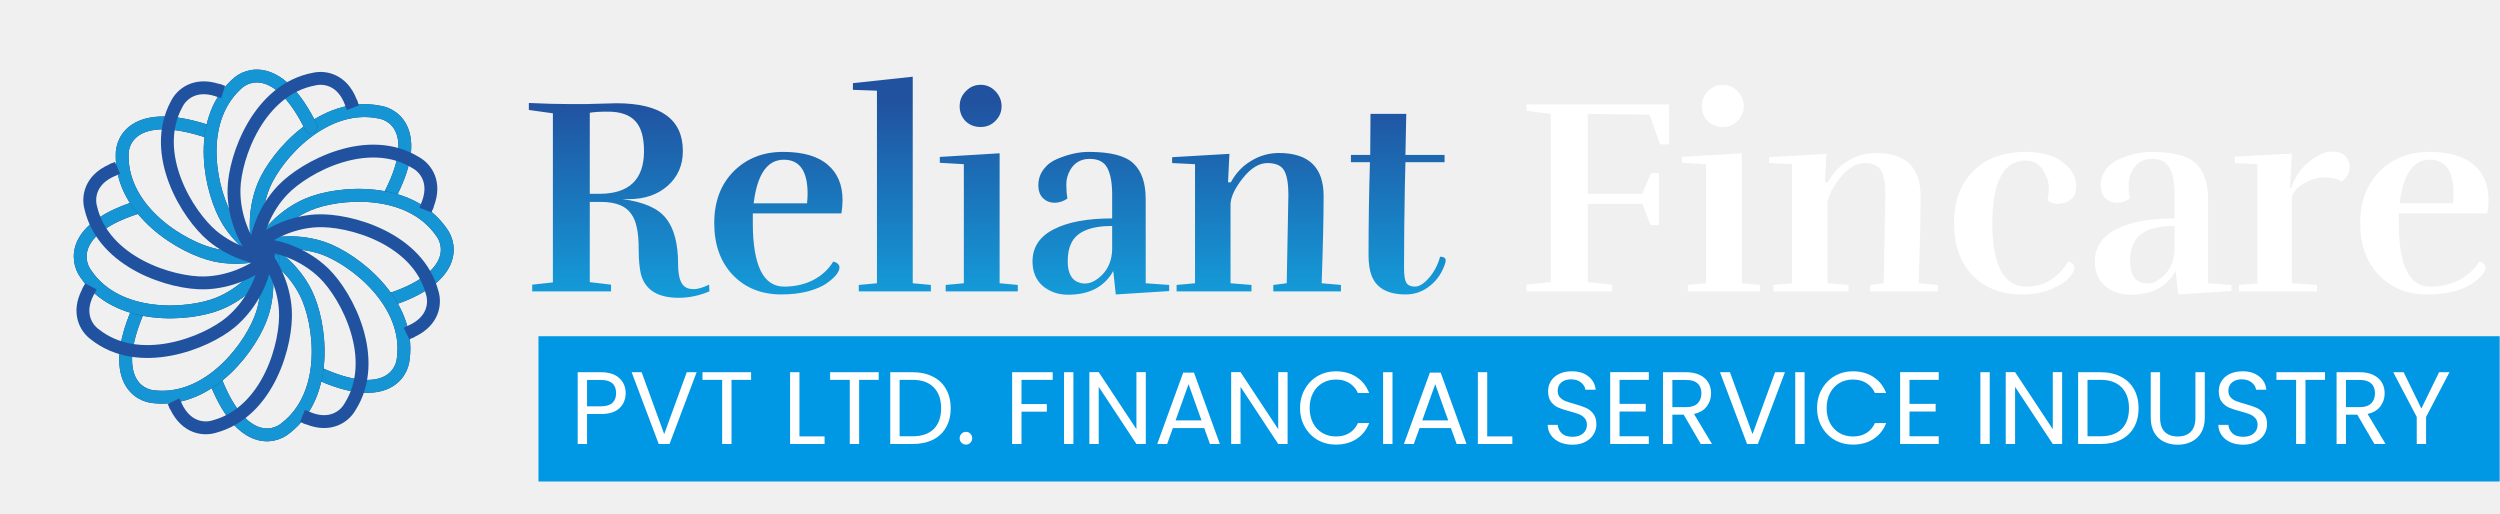
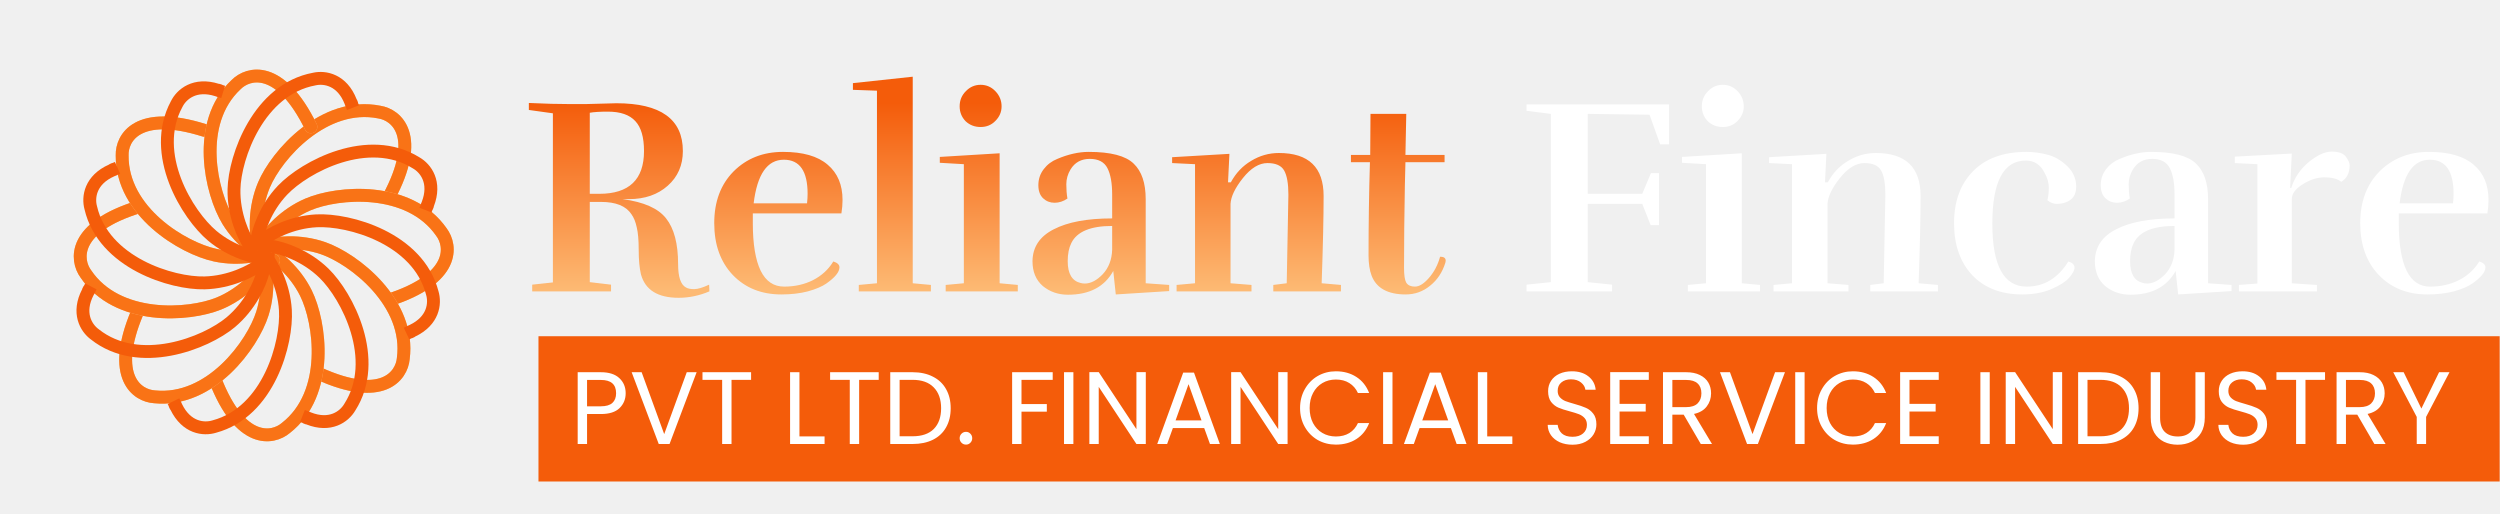
<svg xmlns="http://www.w3.org/2000/svg" width="2719" height="558" viewBox="0 0 2719 558" fill="none">
-   <path d="M280.876 266.253C277.529 252.447 276.533 226.089 287.152 200.99C300.957 168.357 352.415 109.872 412.658 121.92C431.066 124.849 458.845 147.525 422.699 214.797" stroke="#1F3D72" stroke-width="14" stroke-linecap="round" />
-   <path d="M280.876 266.253C277.529 252.447 276.533 226.089 287.152 200.99C300.957 168.357 352.415 109.872 412.658 121.92C431.066 124.849 458.845 147.525 422.699 214.797" stroke="#1595D4" stroke-width="14" stroke-linecap="round" />
-   <path d="M285.042 265.14C292.194 252.867 309.738 233.17 334.786 222.429C367.351 208.464 444.978 201.947 480.069 252.375C491.312 267.241 495.631 302.839 422.957 326.302" stroke="#1F3D72" stroke-width="14" stroke-linecap="round" />
-   <path d="M285.042 265.14C292.194 252.867 309.738 233.17 334.786 222.429C367.351 208.464 444.978 201.947 480.069 252.375C491.312 267.241 495.631 302.839 422.957 326.302" stroke="#1595D4" stroke-width="14" stroke-linecap="round" />
-   <path d="M286.045 267.938C299.606 263.705 325.844 261.007 351.578 269.981C385.035 281.648 446.724 329.218 438.595 390.114C436.862 408.672 416.029 437.859 346.562 406.137" stroke="#1F3D72" stroke-width="14" stroke-linecap="round" />
-   <path d="M286.045 267.938C299.606 263.705 325.844 261.007 351.578 269.981C385.035 281.648 446.724 329.218 438.595 390.114C436.862 408.672 416.029 437.859 346.562 406.137" stroke="#1595D4" stroke-width="14" stroke-linecap="round" />
-   <path d="M287.305 271.458C299.957 277.918 320.597 294.342 332.712 318.755C348.462 350.495 359.279 427.64 310.876 465.476C296.657 477.527 261.353 483.815 233.893 412.556" stroke="#1F3D72" stroke-width="14" stroke-linecap="round" />
-   <path d="M287.305 271.458C299.957 277.918 320.597 294.342 332.712 318.755C348.462 350.495 359.279 427.64 310.876 465.476C296.657 477.527 261.353 483.815 233.893 412.556" stroke="#1595D4" stroke-width="14" stroke-linecap="round" />
-   <path d="M285.432 275.34C290.079 288.764 293.581 314.908 285.402 340.905C274.768 374.704 229.115 437.825 167.998 431.57C149.395 430.408 119.583 410.481 149.156 340.072" stroke="#1F3D72" stroke-width="14" stroke-linecap="round" />
-   <path d="M285.432 275.34C290.079 288.764 293.581 314.908 285.402 340.905C274.768 374.704 229.115 437.825 167.998 431.57C149.395 430.408 119.583 410.481 149.156 340.072" stroke="#1595D4" stroke-width="14" stroke-linecap="round" />
-   <path d="M288.5 288.197C281.15 300.353 263.289 319.763 238.071 330.097C205.284 343.533 127.562 348.793 93.291 297.803C82.29 282.757 78.548 247.094 151.592 224.81" stroke="#1F3D72" stroke-width="14" stroke-linecap="round" />
-   <path d="M288.5 288.197C281.15 300.353 263.289 319.763 238.071 330.097C205.284 343.533 127.562 348.793 93.291 297.803C82.29 282.757 78.548 247.094 151.592 224.81" stroke="#1595D4" stroke-width="14" stroke-linecap="round" />
-   <path d="M299.222 271.496C286.282 277.358 260.571 283.249 233.932 277.494C199.298 270.011 132.248 230.354 132.858 168.921C132.306 150.29 149.408 118.772 222.237 141.748" stroke="#1F3D72" stroke-width="14" stroke-linecap="round" />
-   <path d="M299.222 271.496C286.282 277.358 260.571 283.249 233.932 277.494C199.298 270.011 132.248 230.354 132.858 168.921C132.306 150.29 149.408 118.772 222.237 141.748" stroke="#1595D4" stroke-width="14" stroke-linecap="round" />
-   <path d="M297.457 283.228C284.282 277.917 262.265 263.39 248.031 240.15C229.524 209.934 211.9 134.054 256.752 92.069C269.845 78.803 304.451 69.405 338.13 137.945" stroke="#1F3D72" stroke-width="14" stroke-linecap="round" />
-   <path d="M297.457 283.228C284.282 277.917 262.265 263.39 248.031 240.15C229.524 209.934 211.9 134.054 256.752 92.069C269.845 78.803 304.451 69.405 338.13 137.945" stroke="#1595D4" stroke-width="14" stroke-linecap="round" />
-   <path d="M278.399 265.683C280.14 251.585 288.51 226.571 307.304 206.834C331.739 181.174 400.527 144.614 452.641 177.149C463.153 183.147 474.423 198.329 465.277 221.979M465.277 221.979C464.833 223.125 465.277 223.906 463.8 225.479L465.277 221.979Z" stroke="#2152A0" stroke-width="14" stroke-linecap="square" />
-   <path d="M272.819 268.848C264.599 257.262 253.916 233.145 254.489 205.898C255.234 170.473 281.385 97.093 341.809 85.985C353.616 83.327 372.176 86.941 381.366 110.573M381.366 110.573C381.812 111.719 382.666 111.997 382.635 114.154L381.366 110.573Z" stroke="#2152A0" stroke-width="14" stroke-linecap="square" />
-   <path d="M291.459 281.612C277.279 280.766 251.786 273.993 230.901 256.485C203.747 233.721 162.912 167.382 192.088 113.315C197.409 102.445 211.848 90.238 236.029 97.871M236.029 97.871C237.201 98.241 237.953 97.749 239.615 99.124L236.029 97.871Z" stroke="#2152A0" stroke-width="14" stroke-linecap="square" />
-   <path d="M284.571 286.449C273.377 295.196 249.781 306.983 222.536 307.672C187.114 308.567 112.604 285.837 98.712 225.992C95.511 214.32 98.262 195.613 121.444 185.34M121.444 185.34C122.568 184.842 122.806 183.976 124.962 183.907L121.444 185.34Z" stroke="#2152A0" stroke-width="14" stroke-linecap="square" />
-   <path d="M286.234 295.289C282.917 309.102 271.784 333.015 250.888 350.51C223.72 373.257 151.254 401.842 103.134 363.647C93.364 356.504 83.874 340.149 95.624 317.68M95.624 317.68C96.194 316.59 95.841 315.764 97.486 314.368L95.624 317.68Z" stroke="#2152A0" stroke-width="14" stroke-linecap="square" />
-   <path d="M286.993 276.021C296.13 286.898 308.743 310.063 310.394 337.267C312.54 372.635 292.457 447.902 233.14 463.899C221.589 467.511 202.796 465.422 191.71 442.618M191.71 442.618C191.173 441.512 190.299 441.305 190.154 439.153L191.71 442.618Z" stroke="#2152A0" stroke-width="14" stroke-linecap="square" />
-   <path d="M293.86 267.628C307.938 269.526 332.856 278.176 352.382 297.189C377.767 321.909 413.556 391.102 380.44 442.849C374.325 453.293 359.018 464.393 335.472 454.983M335.472 454.983C334.331 454.526 333.545 454.961 331.989 453.467L335.472 454.983Z" stroke="#2152A0" stroke-width="14" stroke-linecap="square" />
-   <path d="M282.727 263.012C293.685 253.973 316.962 241.566 344.179 240.158C379.565 238.328 454.65 259.08 470.118 318.538C473.627 330.121 471.37 348.894 448.468 359.776M448.468 359.776C447.358 360.304 447.143 361.176 444.989 361.302L448.468 359.776Z" stroke="#2152A0" stroke-width="14" stroke-linecap="square" />
+   <path d="M280.876 266.253C277.529 252.447 276.533 226.089 287.152 200.99C300.957 168.357 352.415 109.872 412.658 121.92C431.066 124.849 458.845 147.525 422.699 214.797" stroke="#FDBA74" stroke-width="14" stroke-linecap="round" />
+   <path d="M280.876 266.253C277.529 252.447 276.533 226.089 287.152 200.99C300.957 168.357 352.415 109.872 412.658 121.92C431.066 124.849 458.845 147.525 422.699 214.797" stroke="#F97316" stroke-width="14" stroke-linecap="round" />
+   <path d="M285.042 265.14C292.194 252.867 309.738 233.17 334.786 222.429C367.351 208.464 444.978 201.947 480.069 252.375C491.312 267.241 495.631 302.839 422.957 326.302" stroke="#FDBA74" stroke-width="14" stroke-linecap="round" />
+   <path d="M285.042 265.14C292.194 252.867 309.738 233.17 334.786 222.429C367.351 208.464 444.978 201.947 480.069 252.375C491.312 267.241 495.631 302.839 422.957 326.302" stroke="#F97316" stroke-width="14" stroke-linecap="round" />
+   <path d="M286.045 267.938C299.606 263.705 325.844 261.007 351.578 269.981C385.035 281.648 446.724 329.218 438.595 390.114C436.862 408.672 416.029 437.859 346.562 406.137" stroke="#FDBA74" stroke-width="14" stroke-linecap="round" />
+   <path d="M286.045 267.938C299.606 263.705 325.844 261.007 351.578 269.981C385.035 281.648 446.724 329.218 438.595 390.114C436.862 408.672 416.029 437.859 346.562 406.137" stroke="#F97316" stroke-width="14" stroke-linecap="round" />
+   <path d="M287.305 271.458C299.957 277.918 320.597 294.342 332.712 318.755C348.462 350.495 359.279 427.64 310.876 465.476C296.657 477.527 261.353 483.815 233.893 412.556" stroke="#FDBA74" stroke-width="14" stroke-linecap="round" />
+   <path d="M287.305 271.458C299.957 277.918 320.597 294.342 332.712 318.755C348.462 350.495 359.279 427.64 310.876 465.476C296.657 477.527 261.353 483.815 233.893 412.556" stroke="#F97316" stroke-width="14" stroke-linecap="round" />
+   <path d="M285.432 275.34C290.079 288.764 293.581 314.908 285.402 340.905C274.768 374.704 229.115 437.825 167.998 431.57C149.395 430.408 119.583 410.481 149.156 340.072" stroke="#FDBA74" stroke-width="14" stroke-linecap="round" />
+   <path d="M285.432 275.34C290.079 288.764 293.581 314.908 285.402 340.905C274.768 374.704 229.115 437.825 167.998 431.57C149.395 430.408 119.583 410.481 149.156 340.072" stroke="#F97316" stroke-width="14" stroke-linecap="round" />
+   <path d="M288.5 288.197C281.15 300.353 263.289 319.763 238.071 330.097C205.284 343.533 127.562 348.793 93.291 297.803C82.29 282.757 78.548 247.094 151.592 224.81" stroke="#FDBA74" stroke-width="14" stroke-linecap="round" />
+   <path d="M288.5 288.197C281.15 300.353 263.289 319.763 238.071 330.097C205.284 343.533 127.562 348.793 93.291 297.803C82.29 282.757 78.548 247.094 151.592 224.81" stroke="#F97316" stroke-width="14" stroke-linecap="round" />
+   <path d="M299.222 271.496C286.282 277.358 260.571 283.249 233.932 277.494C199.298 270.011 132.248 230.354 132.858 168.921C132.306 150.29 149.408 118.772 222.237 141.748" stroke="#FDBA74" stroke-width="14" stroke-linecap="round" />
+   <path d="M299.222 271.496C286.282 277.358 260.571 283.249 233.932 277.494C199.298 270.011 132.248 230.354 132.858 168.921C132.306 150.29 149.408 118.772 222.237 141.748" stroke="#F97316" stroke-width="14" stroke-linecap="round" />
+   <path d="M297.457 283.228C284.282 277.917 262.265 263.39 248.031 240.15C229.524 209.934 211.9 134.054 256.752 92.069C269.845 78.803 304.451 69.405 338.13 137.945" stroke="#FDBA74" stroke-width="14" stroke-linecap="round" />
+   <path d="M297.457 283.228C284.282 277.917 262.265 263.39 248.031 240.15C229.524 209.934 211.9 134.054 256.752 92.069C269.845 78.803 304.451 69.405 338.13 137.945" stroke="#F97316" stroke-width="14" stroke-linecap="round" />
+   <path d="M278.399 265.683C280.14 251.585 288.51 226.571 307.304 206.834C331.739 181.174 400.527 144.614 452.641 177.149C463.153 183.147 474.423 198.329 465.277 221.979M465.277 221.979C464.833 223.125 465.277 223.906 463.8 225.479L465.277 221.979Z" stroke="#F45C0A" stroke-width="14" stroke-linecap="square" />
+   <path d="M272.819 268.848C264.599 257.262 253.916 233.145 254.489 205.898C255.234 170.473 281.385 97.093 341.809 85.985C353.616 83.327 372.176 86.941 381.366 110.573M381.366 110.573C381.812 111.719 382.666 111.997 382.635 114.154L381.366 110.573Z" stroke="#F45C0A" stroke-width="14" stroke-linecap="square" />
+   <path d="M291.459 281.612C277.279 280.766 251.786 273.993 230.901 256.485C203.747 233.721 162.912 167.382 192.088 113.315C197.409 102.445 211.848 90.238 236.029 97.871M236.029 97.871C237.201 98.241 237.953 97.749 239.615 99.124L236.029 97.871Z" stroke="#F45C0A" stroke-width="14" stroke-linecap="square" />
+   <path d="M284.571 286.449C273.377 295.196 249.781 306.983 222.536 307.672C187.114 308.567 112.604 285.837 98.712 225.992C95.511 214.32 98.262 195.613 121.444 185.34M121.444 185.34C122.568 184.842 122.806 183.976 124.962 183.907L121.444 185.34Z" stroke="#F45C0A" stroke-width="14" stroke-linecap="square" />
+   <path d="M286.234 295.289C282.917 309.102 271.784 333.015 250.888 350.51C223.72 373.257 151.254 401.842 103.134 363.647C93.364 356.504 83.874 340.149 95.624 317.68M95.624 317.68C96.194 316.59 95.841 315.764 97.486 314.368L95.624 317.68Z" stroke="#F45C0A" stroke-width="14" stroke-linecap="square" />
+   <path d="M286.993 276.021C296.13 286.898 308.743 310.063 310.394 337.267C312.54 372.635 292.457 447.902 233.14 463.899C221.589 467.511 202.796 465.422 191.71 442.618M191.71 442.618C191.173 441.512 190.299 441.305 190.154 439.153L191.71 442.618Z" stroke="#F45C0A" stroke-width="14" stroke-linecap="square" />
+   <path d="M293.86 267.628C307.938 269.526 332.856 278.176 352.382 297.189C377.767 321.909 413.556 391.102 380.44 442.849C374.325 453.293 359.018 464.393 335.472 454.983M335.472 454.983C334.331 454.526 333.545 454.961 331.989 453.467L335.472 454.983Z" stroke="#F45C0A" stroke-width="14" stroke-linecap="square" />
+   <path d="M282.727 263.012C293.685 253.973 316.962 241.566 344.179 240.158C379.565 238.328 454.65 259.08 470.118 318.538C473.627 330.121 471.37 348.894 448.468 359.776M448.468 359.776C447.358 360.304 447.143 361.176 444.989 361.302L448.468 359.776Z" stroke="#F45C0A" stroke-width="14" stroke-linecap="square" />
  <path d="M641.448 210.795H651.784C684.211 210.795 700.424 195.291 700.424 164.283C700.424 149.285 697.283 138.443 691 131.755C684.717 124.864 674.787 121.419 661.208 121.419C652.493 121.419 645.907 121.824 641.448 122.635V210.795ZM636.28 113.211L670.328 112.299C718.563 112.299 742.68 129.627 742.68 164.283C742.68 179.685 737.208 192.251 726.264 201.979C715.32 211.707 701.235 216.571 684.008 216.571H677.016C700.12 219.611 715.928 226.603 724.44 237.547C733.155 248.491 737.512 265.109 737.512 287.403C737.512 301.184 740.349 309.595 746.024 312.635C748.051 313.851 750.989 314.459 754.84 314.459C758.893 314.459 764.365 312.837 771.256 309.595L771.56 316.891C760.616 321.552 749.469 323.883 738.12 323.883C715.421 323.883 701.741 315.371 697.08 298.347C695.459 291.253 694.648 282.437 694.648 271.899C694.648 261.157 693.939 252.949 692.52 247.275C691.304 241.397 689.379 236.635 686.744 232.987C680.867 224.069 669.821 219.611 653.608 219.611H641.448V306.859L664.552 309.595V316.891H578.824V309.595L601.32 307.163V123.243L575.176 119.595V111.995C592.2 112.805 607.501 113.211 621.08 113.211H636.28ZM878.347 210.795C878.347 186.069 869.734 173.707 852.507 173.707C834.47 173.707 823.526 189.515 819.675 221.131H877.739C878.144 217.077 878.347 213.632 878.347 210.795ZM849.771 320.235C828.086 320.235 810.454 313.141 796.875 298.955C783.499 284.768 776.811 266.021 776.811 242.715C776.811 219.408 783.803 200.661 797.787 186.475C811.974 172.288 829.91 165.195 851.595 165.195C873.28 165.195 889.494 169.856 900.235 179.179C910.976 188.299 916.347 201.067 916.347 217.483C916.347 222.144 915.942 227.008 915.131 232.075H818.763V242.715C818.763 265.413 821.6 282.64 827.275 294.395C832.95 305.947 841.462 311.723 852.811 311.723C864.363 311.723 874.8 309.392 884.123 304.731C893.648 299.867 901.046 293.077 906.315 284.363C910.774 285.781 913.003 287.909 913.003 290.747C913.003 295.813 908.24 301.691 898.715 308.379C894.054 311.621 887.366 314.459 878.651 316.891C870.139 319.12 860.512 320.235 849.771 320.235ZM1012.45 316.891H934.019V309.899L953.779 308.075V98.619L927.635 97.707V90.411L992.691 83.419V308.075L1012.45 309.899V316.891ZM1106.95 316.891H1028.52V309.899L1048.28 308.075V178.571L1022.13 177.051V170.667L1087.19 166.715V308.075L1106.95 309.899V316.891ZM1089.32 115.643C1089.32 121.723 1087.09 126.992 1082.63 131.451C1078.37 135.909 1073 138.139 1066.52 138.139C1060.03 138.139 1054.56 136.011 1050.1 131.755C1045.85 127.296 1043.72 121.925 1043.72 115.643C1043.72 109.157 1045.95 103.685 1050.41 99.227C1054.86 94.565 1060.24 92.235 1066.52 92.235C1072.8 92.235 1078.17 94.565 1082.63 99.227C1087.09 103.888 1089.32 109.36 1089.32 115.643ZM1209.58 245.755C1186.07 245.755 1171.27 251.936 1165.19 264.299C1162.56 269.568 1161.24 276.155 1161.24 284.059C1161.24 297.637 1165.9 305.541 1175.23 307.771C1176.65 308.176 1178.17 308.379 1179.79 308.379C1186.27 308.379 1192.76 305.035 1199.24 298.347C1205.73 291.456 1209.17 282.64 1209.58 271.899V245.755ZM1160.94 215.963C1156.48 219.003 1151.82 220.523 1146.95 220.523C1142.09 220.523 1137.94 218.901 1134.49 215.659C1131.05 212.416 1129.32 207.653 1129.32 201.371C1129.32 194.885 1131.25 189.109 1135.1 184.043C1138.95 178.976 1143.91 175.227 1149.99 172.795C1161.95 167.728 1173.3 165.195 1184.04 165.195C1207.96 165.195 1224.27 169.451 1232.99 177.963C1241.7 186.272 1246.06 199.141 1246.06 216.571V308.075L1271.59 309.899V316.587L1213.53 320.235L1210.79 294.699C1201.27 311.925 1184.85 320.539 1161.55 320.539C1151.01 320.539 1141.89 317.397 1134.19 311.115C1126.69 304.629 1122.94 295.611 1122.94 284.059C1123.14 268.656 1130.84 257.104 1146.04 249.403C1161.24 241.499 1182.42 237.547 1209.58 237.547V211.403C1209.58 199.04 1207.86 189.515 1204.41 182.827C1200.97 176.139 1194.58 172.795 1185.26 172.795C1175.94 172.795 1168.94 176.645 1164.28 184.347C1161.24 189.413 1159.72 194.784 1159.72 200.459C1159.72 206.133 1160.13 211.301 1160.94 215.963ZM1399.44 308.075L1401.26 211.707C1401.26 199.749 1399.74 191.035 1396.7 185.563C1393.66 180.091 1387.58 177.355 1378.46 177.355C1369.34 177.355 1360.42 182.827 1351.71 193.771C1343.2 204.512 1338.74 213.835 1338.33 221.739V308.075L1361.13 309.899V316.891H1279.66V309.899L1299.72 308.075V178.571L1274.8 177.355V170.971L1337.12 167.323L1335.6 198.331H1338.64C1344.11 188.197 1351.51 180.395 1360.83 174.923C1370.15 169.248 1380.18 166.411 1390.92 166.411C1423.35 166.411 1439.56 182.016 1439.56 213.227C1439.56 235.723 1438.86 267.339 1437.44 308.075L1458.41 309.899V316.891H1384.84V309.899L1399.44 308.075ZM1528.85 320.235C1509.4 320.235 1497.04 313.445 1491.77 299.867C1489.54 293.989 1488.42 286.592 1488.42 277.675C1488.42 244.032 1488.93 210.288 1489.94 176.443H1469.27V168.539H1490.25L1490.55 123.851H1529.46L1528.55 168.539H1571.11V176.443H1528.55L1527.94 201.067C1527.33 233.899 1527.03 263.995 1527.03 291.355C1527.03 299.259 1527.84 304.629 1529.46 307.467C1531.29 310.304 1534.43 311.723 1538.89 311.723C1543.55 311.723 1548.61 308.581 1554.09 302.299C1559.76 295.813 1563.81 288.112 1566.25 279.195C1570.3 279.195 1572.33 280.613 1572.33 283.451C1572.33 284.059 1572.23 284.768 1572.02 285.579C1568.78 296.117 1563.21 304.528 1555.3 310.811C1547.6 317.093 1538.79 320.235 1528.85 320.235Z" fill="url(#paint0_linear_3761_4411)" />
  <path d="M1726.84 221.739V306.859L1753.29 309.595V316.891H1660.27V309.595L1686.72 306.859V123.851L1660.27 120.507V113.515H1815.31V156.987H1805.58L1794.03 124.763L1726.84 123.851V210.795H1786.12L1795.55 188.299H1804.36V244.843H1795.24L1786.12 221.739H1726.84ZM1914.15 316.891H1835.72V309.899L1855.48 308.075V178.571L1829.34 177.051V170.667L1894.39 166.715V308.075L1914.15 309.899V316.891ZM1896.52 115.643C1896.52 121.723 1894.29 126.992 1889.83 131.451C1885.58 135.909 1880.21 138.139 1873.72 138.139C1867.24 138.139 1861.76 136.011 1857.31 131.755C1853.05 127.296 1850.92 121.925 1850.92 115.643C1850.92 109.157 1853.15 103.685 1857.61 99.227C1862.07 94.565 1867.44 92.235 1873.72 92.235C1880 92.235 1885.37 94.565 1889.83 99.227C1894.29 103.888 1896.52 109.36 1896.52 115.643ZM2048.7 308.075L2050.53 211.707C2050.53 199.749 2049.01 191.035 2045.97 185.563C2042.93 180.091 2036.85 177.355 2027.73 177.355C2018.61 177.355 2009.69 182.827 2000.97 193.771C1992.46 204.512 1988 213.835 1987.6 221.739V308.075L2010.4 309.899V316.891H1928.93V309.899L1948.99 308.075V178.571L1924.06 177.355V170.971L1986.38 167.323L1984.86 198.331H1987.9C1993.37 188.197 2000.77 180.395 2010.09 174.923C2019.42 169.248 2029.45 166.411 2040.19 166.411C2072.62 166.411 2088.83 182.016 2088.83 213.227C2088.83 235.723 2088.12 267.339 2086.7 308.075L2107.68 309.899V316.891H2034.11V309.899L2048.7 308.075ZM2226.76 217.787C2227.77 213.733 2228.28 209.173 2228.28 204.107C2228.28 198.837 2226.76 193.467 2223.72 187.995C2219.26 179.077 2212.47 174.619 2203.35 174.619C2179.03 174.619 2166.87 197.52 2166.87 243.323C2166.87 288.923 2179.34 311.723 2204.26 311.723C2223.11 311.723 2238.21 302.603 2249.56 284.363C2254.02 285.781 2256.25 288.011 2256.25 291.051C2256.25 293.888 2254.32 297.536 2250.47 301.995C2246.82 306.251 2240.34 310.405 2231.02 314.459C2221.9 318.309 2211.36 320.235 2199.4 320.235C2176.5 320.235 2158.36 313.243 2144.98 299.259C2131.81 285.072 2125.22 266.224 2125.22 242.715C2125.22 219.003 2132.12 200.155 2145.9 186.171C2159.68 172.187 2179.03 165.195 2203.96 165.195C2211.66 165.195 2219.26 166.208 2226.76 168.235C2234.26 170.059 2241.35 174.112 2248.04 180.395C2254.73 186.677 2258.07 194.277 2258.07 203.195C2258.07 211.909 2254.12 217.584 2246.22 220.219C2243.38 221.232 2240.24 221.739 2236.79 221.739C2233.35 221.739 2230 220.421 2226.76 217.787ZM2365.02 245.755C2341.51 245.755 2326.71 251.936 2320.63 264.299C2318 269.568 2316.68 276.155 2316.68 284.059C2316.68 297.637 2321.34 305.541 2330.66 307.771C2332.08 308.176 2333.6 308.379 2335.22 308.379C2341.71 308.379 2348.19 305.035 2354.68 298.347C2361.17 291.456 2364.61 282.64 2365.02 271.899V245.755ZM2316.38 215.963C2311.92 219.003 2307.26 220.523 2302.39 220.523C2297.53 220.523 2293.37 218.901 2289.93 215.659C2286.48 212.416 2284.76 207.653 2284.76 201.371C2284.76 194.885 2286.69 189.109 2290.54 184.043C2294.39 178.976 2299.35 175.227 2305.43 172.795C2317.39 167.728 2328.74 165.195 2339.48 165.195C2363.39 165.195 2379.71 169.451 2388.42 177.963C2397.14 186.272 2401.5 199.141 2401.5 216.571V308.075L2427.03 309.899V316.587L2368.97 320.235L2366.23 294.699C2356.71 311.925 2340.29 320.539 2316.98 320.539C2306.45 320.539 2297.33 317.397 2289.62 311.115C2282.13 304.629 2278.38 295.611 2278.38 284.059C2278.58 268.656 2286.28 257.104 2301.48 249.403C2316.68 241.499 2337.86 237.547 2365.02 237.547V211.403C2365.02 199.04 2363.29 189.515 2359.85 182.827C2356.4 176.139 2350.02 172.795 2340.7 172.795C2331.37 172.795 2324.38 176.645 2319.72 184.347C2316.68 189.413 2315.16 194.784 2315.16 200.459C2315.16 206.133 2315.57 211.301 2316.38 215.963ZM2491.95 204.411C2495.39 193.467 2501.67 184.144 2510.79 176.443C2520.12 168.741 2528.53 164.891 2536.03 164.891C2543.73 164.891 2548.9 166.816 2551.53 170.667C2554.16 174.315 2555.48 177.355 2555.48 179.787C2555.48 188.096 2552.44 194.075 2546.36 197.723C2542.31 194.48 2536.23 192.859 2528.12 192.859C2520.22 192.859 2512.31 195.392 2504.41 200.459C2496.51 205.323 2492.55 210.693 2492.55 216.571V308.075L2519.91 309.899V316.891H2435.1V309.899L2455.16 308.379V178.571L2430.54 177.355V170.363L2492.55 167.019L2490.73 204.411H2491.95ZM2668.5 210.795C2668.5 186.069 2659.89 173.707 2642.66 173.707C2624.63 173.707 2613.68 189.515 2609.83 221.131H2667.9C2668.3 217.077 2668.5 213.632 2668.5 210.795ZM2639.93 320.235C2618.24 320.235 2600.61 313.141 2587.03 298.955C2573.66 284.768 2566.97 266.021 2566.97 242.715C2566.97 219.408 2573.96 200.661 2587.94 186.475C2602.13 172.288 2620.07 165.195 2641.75 165.195C2663.44 165.195 2679.65 169.856 2690.39 179.179C2701.13 188.299 2706.5 201.067 2706.5 217.483C2706.5 222.144 2706.1 227.008 2705.29 232.075H2608.92V242.715C2608.92 265.413 2611.76 282.64 2617.43 294.395C2623.11 305.947 2631.62 311.723 2642.97 311.723C2654.52 311.723 2664.96 309.392 2674.28 304.731C2683.8 299.867 2691.2 293.077 2696.47 284.363C2700.93 285.781 2703.16 287.909 2703.16 290.747C2703.16 295.813 2698.4 301.691 2688.87 308.379C2684.21 311.621 2677.52 314.459 2668.81 316.891C2660.3 319.12 2650.67 320.235 2639.93 320.235Z" fill="#FFFFFF" />
-   <rect width="2133" height="158" transform="translate(585.641 365.682)" fill="#0097E5" />
+   <rect width="2133" height="158" transform="translate(585.641 365.682)" fill="#F45C0A" />
  <path d="M680.482 427.675C680.482 434.171 678.242 439.584 673.762 443.915C669.357 448.171 662.599 450.299 653.49 450.299H638.482V482.891H628.29V404.827H653.49C662.301 404.827 668.983 406.955 673.538 411.211C678.167 415.467 680.482 420.955 680.482 427.675ZM653.49 441.899C659.165 441.899 663.346 440.667 666.034 438.203C668.722 435.739 670.066 432.229 670.066 427.675C670.066 418.043 664.541 413.227 653.49 413.227H638.482V441.899H653.49ZM757.661 404.827L728.205 482.891H716.445L686.989 404.827H697.853L722.381 472.139L746.909 404.827H757.661ZM816.885 404.827V413.115H795.605V482.891H785.413V413.115H764.021V404.827H816.885ZM869.482 474.603H896.81V482.891H859.29V404.827H869.482V474.603ZM955.682 404.827V413.115H934.402V482.891H924.21V413.115H902.818V404.827H955.682ZM992.532 404.827C1001.04 404.827 1008.4 406.432 1014.6 409.643C1020.87 412.779 1025.65 417.296 1028.93 423.195C1032.29 429.093 1033.97 436.037 1033.97 444.027C1033.97 452.016 1032.29 458.96 1028.93 464.859C1025.65 470.683 1020.87 475.163 1014.6 478.299C1008.4 481.36 1001.04 482.891 992.532 482.891H968.228V404.827H992.532ZM992.532 474.491C1002.61 474.491 1010.3 471.84 1015.6 466.539C1020.9 461.163 1023.56 453.659 1023.56 444.027C1023.56 434.32 1020.87 426.741 1015.49 421.291C1010.19 415.84 1002.54 413.115 992.532 413.115H978.42V474.491H992.532ZM1050.66 483.563C1048.72 483.563 1047.08 482.891 1045.74 481.547C1044.39 480.203 1043.72 478.56 1043.72 476.619C1043.72 474.677 1044.39 473.035 1045.74 471.691C1047.08 470.347 1048.72 469.675 1050.66 469.675C1052.53 469.675 1054.1 470.347 1055.37 471.691C1056.71 473.035 1057.38 474.677 1057.38 476.619C1057.38 478.56 1056.71 480.203 1055.37 481.547C1054.1 482.891 1052.53 483.563 1050.66 483.563ZM1144.92 404.827V413.115H1110.98V439.435H1138.53V447.723H1110.98V482.891H1100.79V404.827H1144.92ZM1167.42 404.827V482.891H1157.23V404.827H1167.42ZM1246.17 482.891H1235.97L1194.98 420.731V482.891H1184.79V404.715H1194.98L1235.97 466.763V404.715H1246.17V482.891ZM1309.68 465.531H1275.64L1269.36 482.891H1258.61L1286.84 405.275H1298.6L1326.71 482.891H1315.96L1309.68 465.531ZM1306.77 457.243L1292.66 417.819L1278.55 457.243H1306.77ZM1400.38 482.891H1390.19L1349.2 420.731V482.891H1339.01V404.715H1349.2L1390.19 466.763V404.715H1400.38V482.891ZM1413.95 443.803C1413.95 436.187 1415.67 429.355 1419.1 423.307C1422.54 417.184 1427.2 412.405 1433.1 408.971C1439.08 405.536 1445.68 403.819 1452.93 403.819C1461.44 403.819 1468.87 405.872 1475.21 409.979C1481.56 414.085 1486.19 419.909 1489.1 427.451H1476.89C1474.73 422.747 1471.59 419.125 1467.49 416.587C1463.45 414.048 1458.6 412.779 1452.93 412.779C1447.48 412.779 1442.59 414.048 1438.25 416.587C1433.92 419.125 1430.53 422.747 1428.06 427.451C1425.6 432.08 1424.37 437.531 1424.37 443.803C1424.37 450 1425.6 455.451 1428.06 460.155C1430.53 464.784 1433.92 468.368 1438.25 470.907C1442.59 473.445 1447.48 474.715 1452.93 474.715C1458.6 474.715 1463.45 473.483 1467.49 471.019C1471.59 468.48 1474.73 464.859 1476.89 460.155H1489.1C1486.19 467.621 1481.56 473.408 1475.21 477.515C1468.87 481.547 1461.44 483.563 1452.93 483.563C1445.68 483.563 1439.08 481.883 1433.1 478.523C1427.2 475.088 1422.54 470.347 1419.1 464.299C1415.67 458.251 1413.95 451.419 1413.95 443.803ZM1514.47 404.827V482.891H1504.27V404.827H1514.47ZM1577.98 465.531H1543.93L1537.66 482.891H1526.91L1555.13 405.275H1566.89L1595 482.891H1584.25L1577.98 465.531ZM1575.07 457.243L1560.96 417.819L1546.84 457.243H1575.07ZM1617.5 474.603H1644.83V482.891H1607.31V404.827H1617.5V474.603ZM1710.26 483.675C1705.11 483.675 1700.48 482.779 1696.37 480.987C1692.34 479.12 1689.17 476.581 1686.85 473.371C1684.54 470.085 1683.34 466.315 1683.27 462.059H1694.13C1694.51 465.717 1696 468.816 1698.61 471.355C1701.3 473.819 1705.18 475.051 1710.26 475.051C1715.11 475.051 1718.92 473.856 1721.68 471.467C1724.52 469.003 1725.94 465.867 1725.94 462.059C1725.94 459.072 1725.12 456.645 1723.48 454.779C1721.83 452.912 1719.78 451.493 1717.32 450.523C1714.85 449.552 1711.53 448.507 1707.35 447.387C1702.2 446.043 1698.05 444.699 1694.92 443.355C1691.86 442.011 1689.2 439.92 1686.96 437.083C1684.8 434.171 1683.72 430.288 1683.72 425.435C1683.72 421.179 1684.8 417.408 1686.96 414.123C1689.13 410.837 1692.15 408.299 1696.04 406.507C1699.99 404.715 1704.51 403.819 1709.59 403.819C1716.91 403.819 1722.88 405.648 1727.51 409.307C1732.21 412.965 1734.86 417.819 1735.46 423.867H1724.26C1723.89 420.88 1722.32 418.267 1719.56 416.027C1716.79 413.712 1713.14 412.555 1708.58 412.555C1704.32 412.555 1700.85 413.675 1698.16 415.915C1695.48 418.08 1694.13 421.141 1694.13 425.099C1694.13 427.936 1694.92 430.251 1696.48 432.043C1698.13 433.835 1700.11 435.216 1702.42 436.187C1704.81 437.083 1708.13 438.128 1712.39 439.323C1717.54 440.741 1721.68 442.16 1724.82 443.579C1727.96 444.923 1730.64 447.051 1732.88 449.963C1735.12 452.8 1736.24 456.683 1736.24 461.611C1736.24 465.419 1735.24 469.003 1733.22 472.363C1731.2 475.723 1728.22 478.448 1724.26 480.539C1720.3 482.629 1715.64 483.675 1710.26 483.675ZM1761.44 413.115V439.211H1789.88V447.611H1761.44V474.491H1793.24V482.891H1751.24V404.715H1793.24V413.115H1761.44ZM1849.77 482.891L1831.18 450.971H1818.86V482.891H1808.67V404.827H1833.87C1839.76 404.827 1844.73 405.835 1848.76 407.851C1852.87 409.867 1855.93 412.592 1857.95 416.027C1859.96 419.461 1860.97 423.381 1860.97 427.787C1860.97 433.163 1859.4 437.904 1856.27 442.011C1853.2 446.117 1848.57 448.843 1842.38 450.187L1861.98 482.891H1849.77ZM1818.86 442.795H1833.87C1839.39 442.795 1843.53 441.451 1846.3 438.763C1849.06 436 1850.44 432.341 1850.44 427.787C1850.44 423.157 1849.06 419.573 1846.3 417.035C1843.61 414.496 1839.47 413.227 1833.87 413.227H1818.86V442.795ZM1941.32 404.827L1911.86 482.891H1900.1L1870.65 404.827H1881.51L1906.04 472.139L1930.57 404.827H1941.32ZM1962.69 404.827V482.891H1952.49V404.827H1962.69ZM1976.25 443.803C1976.25 436.187 1977.96 429.355 1981.4 423.307C1984.83 417.184 1989.5 412.405 1995.4 408.971C2001.37 405.536 2007.98 403.819 2015.22 403.819C2023.74 403.819 2031.16 405.872 2037.51 409.979C2043.86 414.085 2048.49 419.909 2051.4 427.451H2039.19C2037.03 422.747 2033.89 419.125 2029.78 416.587C2025.75 414.048 2020.9 412.779 2015.22 412.779C2009.77 412.779 2004.88 414.048 2000.55 416.587C1996.22 419.125 1992.82 422.747 1990.36 427.451C1987.9 432.08 1986.66 437.531 1986.66 443.803C1986.66 450 1987.9 455.451 1990.36 460.155C1992.82 464.784 1996.22 468.368 2000.55 470.907C2004.88 473.445 2009.77 474.715 2015.22 474.715C2020.9 474.715 2025.75 473.483 2029.78 471.019C2033.89 468.48 2037.03 464.859 2039.19 460.155H2051.4C2048.49 467.621 2043.86 473.408 2037.51 477.515C2031.16 481.547 2023.74 483.563 2015.22 483.563C2007.98 483.563 2001.37 481.883 1995.4 478.523C1989.5 475.088 1984.83 470.347 1981.4 464.299C1977.96 458.251 1976.25 451.419 1976.25 443.803ZM2076.76 413.115V439.211H2105.21V447.611H2076.76V474.491H2108.57V482.891H2066.57V404.715H2108.57V413.115H2076.76ZM2164.04 404.827V482.891H2153.85V404.827H2164.04ZM2242.79 482.891H2232.6L2191.61 420.731V482.891H2181.42V404.715H2191.61L2232.6 466.763V404.715H2242.79V482.891ZM2284.47 404.827C2292.98 404.827 2300.34 406.432 2306.53 409.643C2312.81 412.779 2317.58 417.296 2320.87 423.195C2324.23 429.093 2325.91 436.037 2325.91 444.027C2325.91 452.016 2324.23 458.96 2320.87 464.859C2317.58 470.683 2312.81 475.163 2306.53 478.299C2300.34 481.36 2292.98 482.891 2284.47 482.891H2260.17V404.827H2284.47ZM2284.47 474.491C2294.55 474.491 2302.24 471.84 2307.54 466.539C2312.84 461.163 2315.49 453.659 2315.49 444.027C2315.49 434.32 2312.81 426.741 2307.43 421.291C2302.13 415.84 2294.47 413.115 2284.47 413.115H2270.36V474.491H2284.47ZM2349.32 404.827V454.219C2349.32 461.163 2351 466.315 2354.36 469.675C2357.8 473.035 2362.54 474.715 2368.58 474.715C2374.56 474.715 2379.22 473.035 2382.58 469.675C2386.02 466.315 2387.74 461.163 2387.74 454.219V404.827H2397.93V454.107C2397.93 460.603 2396.62 466.091 2394.01 470.571C2391.4 474.976 2387.85 478.261 2383.37 480.427C2378.96 482.592 2374 483.675 2368.47 483.675C2362.95 483.675 2357.94 482.592 2353.46 480.427C2349.06 478.261 2345.55 474.976 2342.94 470.571C2340.4 466.091 2339.13 460.603 2339.13 454.107V404.827H2349.32ZM2439.68 483.675C2434.53 483.675 2429.9 482.779 2425.79 480.987C2421.76 479.12 2418.59 476.581 2416.27 473.371C2413.96 470.085 2412.77 466.315 2412.69 462.059H2423.55C2423.93 465.717 2425.42 468.816 2428.03 471.355C2430.72 473.819 2434.61 475.051 2439.68 475.051C2444.54 475.051 2448.34 473.856 2451.11 471.467C2453.94 469.003 2455.36 465.867 2455.36 462.059C2455.36 459.072 2454.54 456.645 2452.9 454.779C2451.26 452.912 2449.2 451.493 2446.74 450.523C2444.27 449.552 2440.95 448.507 2436.77 447.387C2431.62 446.043 2427.47 444.699 2424.34 443.355C2421.28 442.011 2418.63 439.92 2416.39 437.083C2414.22 434.171 2413.14 430.288 2413.14 425.435C2413.14 421.179 2414.22 417.408 2416.39 414.123C2418.55 410.837 2421.58 408.299 2425.46 406.507C2429.42 404.715 2433.93 403.819 2439.01 403.819C2446.33 403.819 2452.3 405.648 2456.93 409.307C2461.63 412.965 2464.29 417.819 2464.88 423.867H2453.68C2453.31 420.88 2451.74 418.267 2448.98 416.027C2446.22 413.712 2442.56 412.555 2438 412.555C2433.75 412.555 2430.27 413.675 2427.59 415.915C2424.9 418.08 2423.55 421.141 2423.55 425.099C2423.55 427.936 2424.34 430.251 2425.91 432.043C2427.55 433.835 2429.53 435.216 2431.84 436.187C2434.23 437.083 2437.55 438.128 2441.81 439.323C2446.96 440.741 2451.11 442.16 2454.24 443.579C2457.38 444.923 2460.07 447.051 2462.31 449.963C2464.55 452.8 2465.67 456.683 2465.67 461.611C2465.67 465.419 2464.66 469.003 2462.64 472.363C2460.63 475.723 2457.64 478.448 2453.68 480.539C2449.73 482.629 2445.06 483.675 2439.68 483.675ZM2528.71 404.827V413.115H2507.43V482.891H2497.24V413.115H2475.85V404.827H2528.71ZM2582.36 482.891L2563.77 450.971H2551.45V482.891H2541.26V404.827H2566.46C2572.36 404.827 2577.32 405.835 2581.35 407.851C2585.46 409.867 2588.52 412.592 2590.54 416.027C2592.55 419.461 2593.56 423.381 2593.56 427.787C2593.56 433.163 2591.99 437.904 2588.86 442.011C2585.8 446.117 2581.17 448.843 2574.97 450.187L2594.57 482.891H2582.36ZM2551.45 442.795H2566.46C2571.98 442.795 2576.13 441.451 2578.89 438.763C2581.65 436 2583.03 432.341 2583.03 427.787C2583.03 423.157 2581.65 419.573 2578.89 417.035C2576.2 414.496 2572.06 413.227 2566.46 413.227H2551.45V442.795ZM2664.06 404.827L2638.63 453.435V482.891H2628.44V453.435L2602.9 404.827H2614.22L2633.48 444.363L2652.74 404.827H2664.06Z" fill="white" />
  <defs>
    <linearGradient id="paint0_linear_3761_4411" x1="565.424" y1="111.682" x2="565.424" y2="316.682" gradientUnits="userSpaceOnUse">
-       <stop stop-color="#2152A0" />
-       <stop offset="1" stop-color="#149AD8" />
+       <stop stop-color="#F45C0A" />
+       <stop offset="1" stop-color="#FDBA74" />
    </linearGradient>
  </defs>
</svg>
